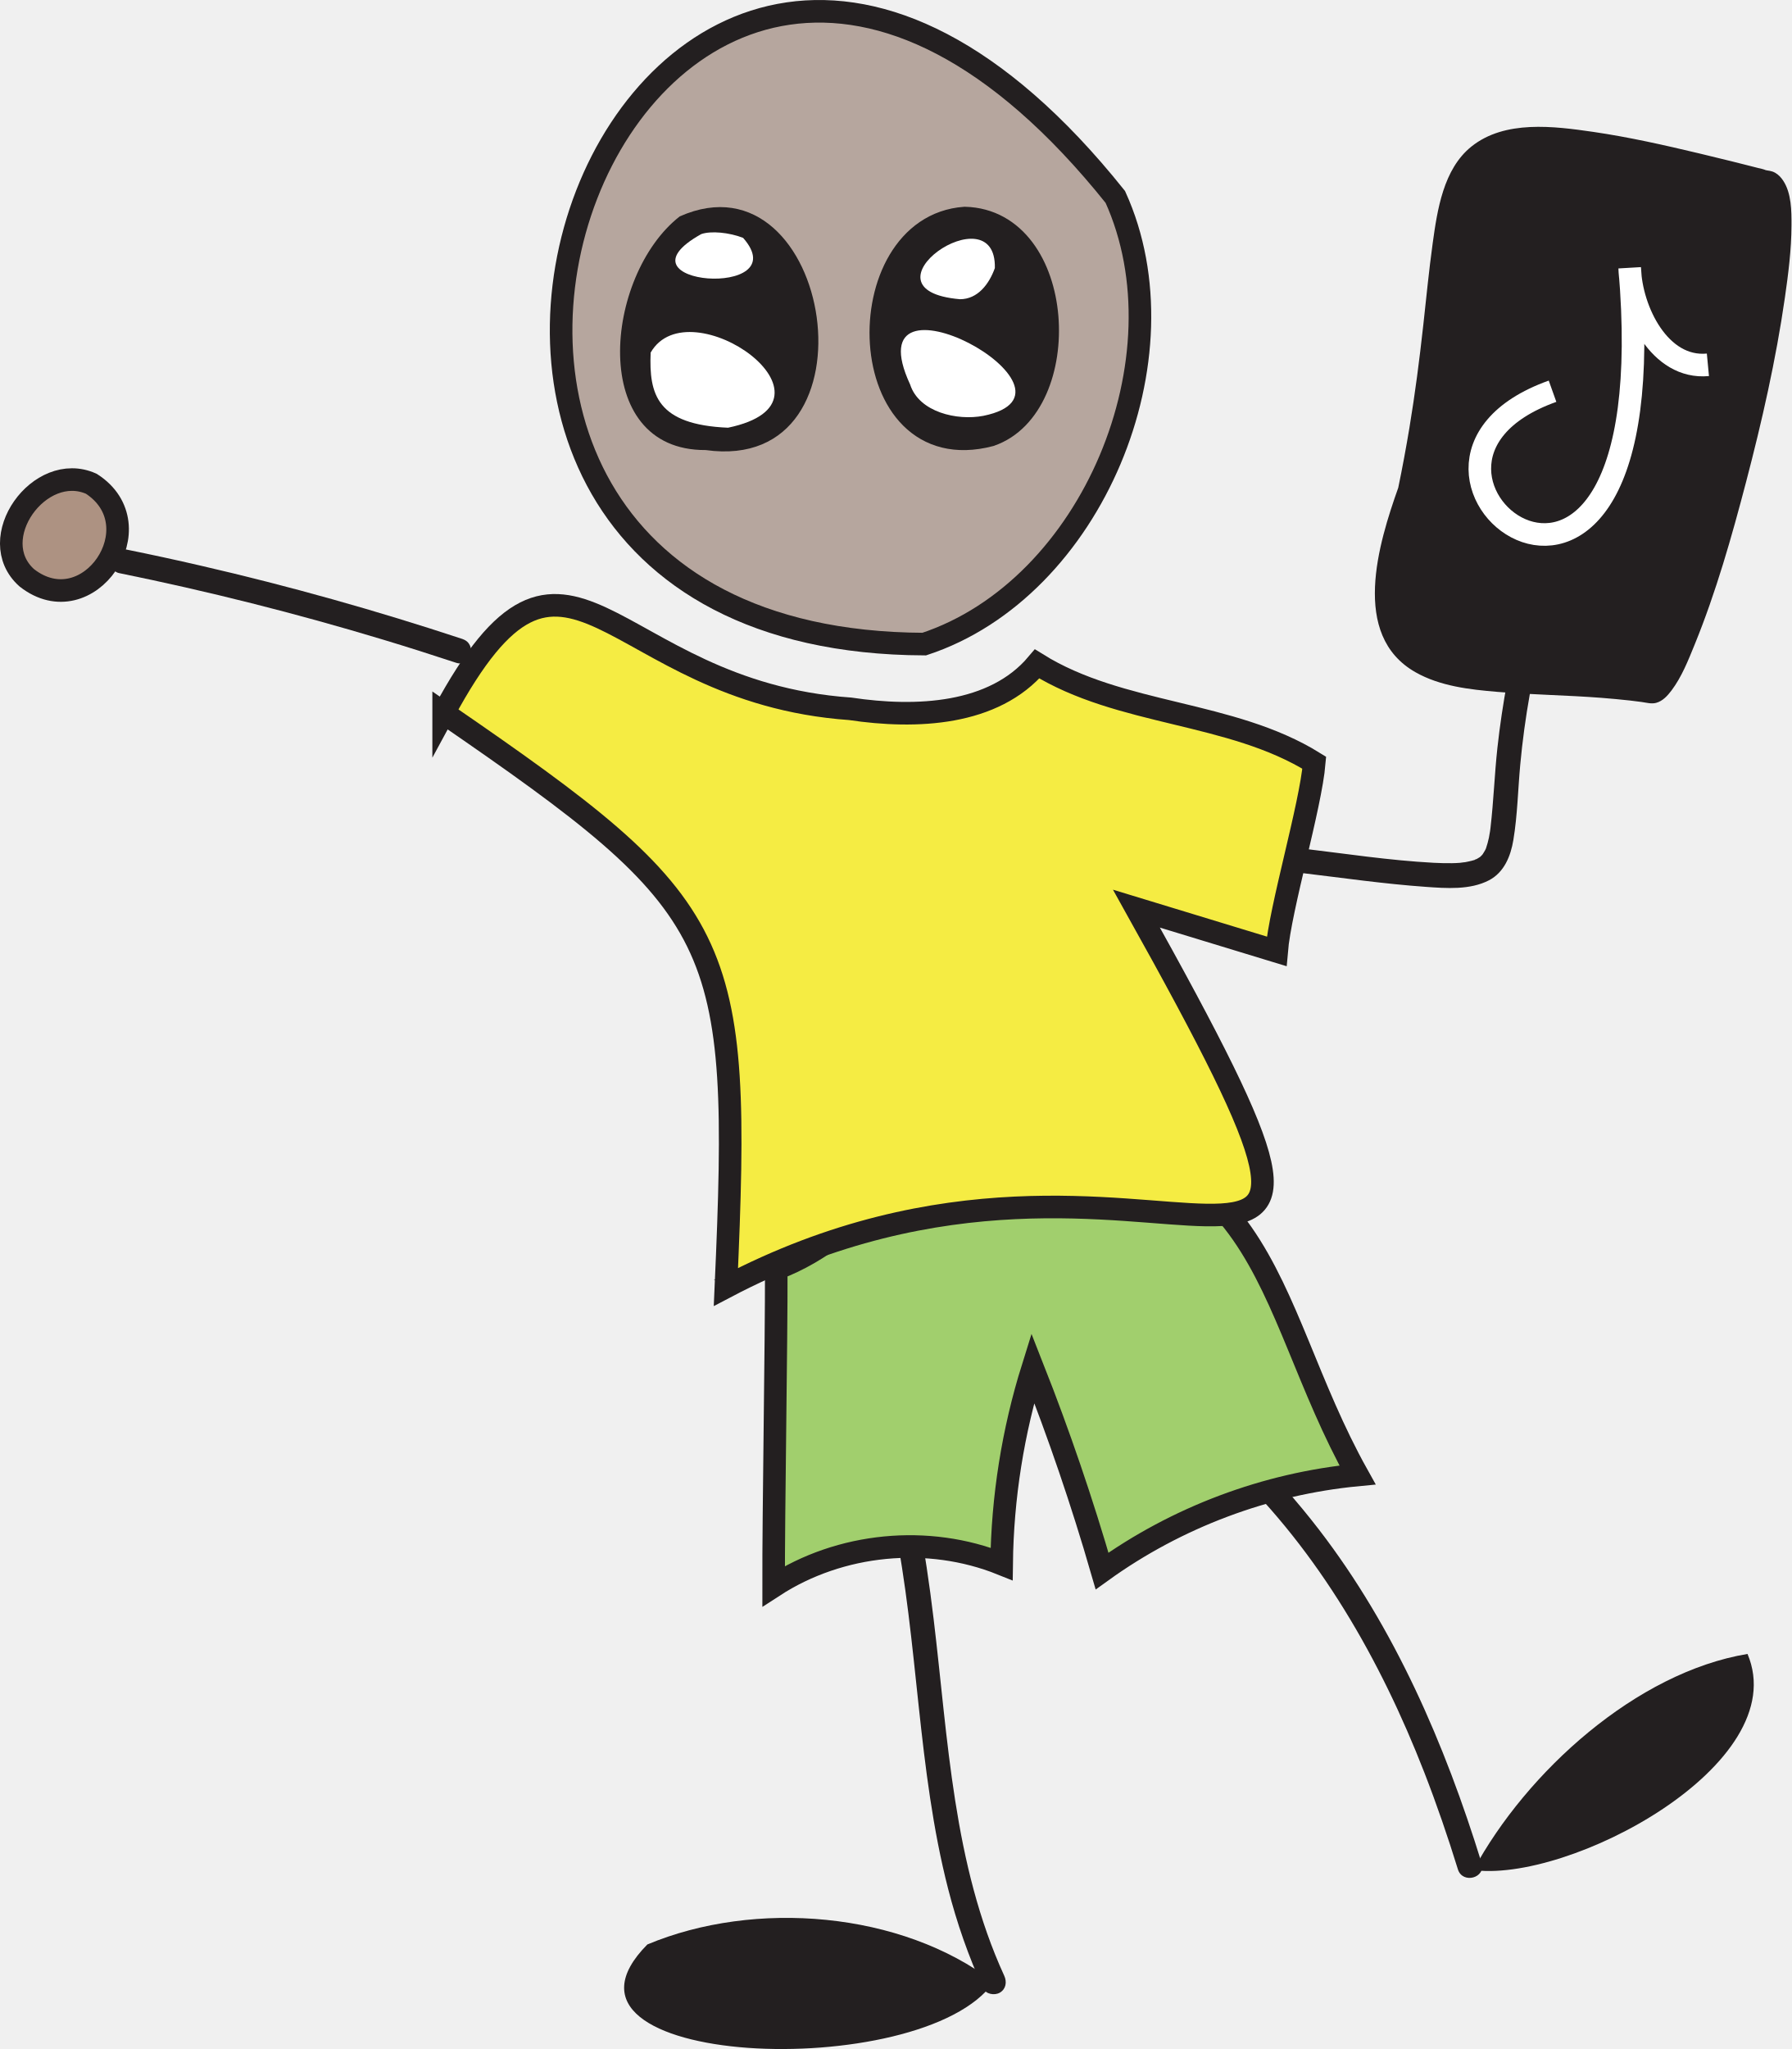
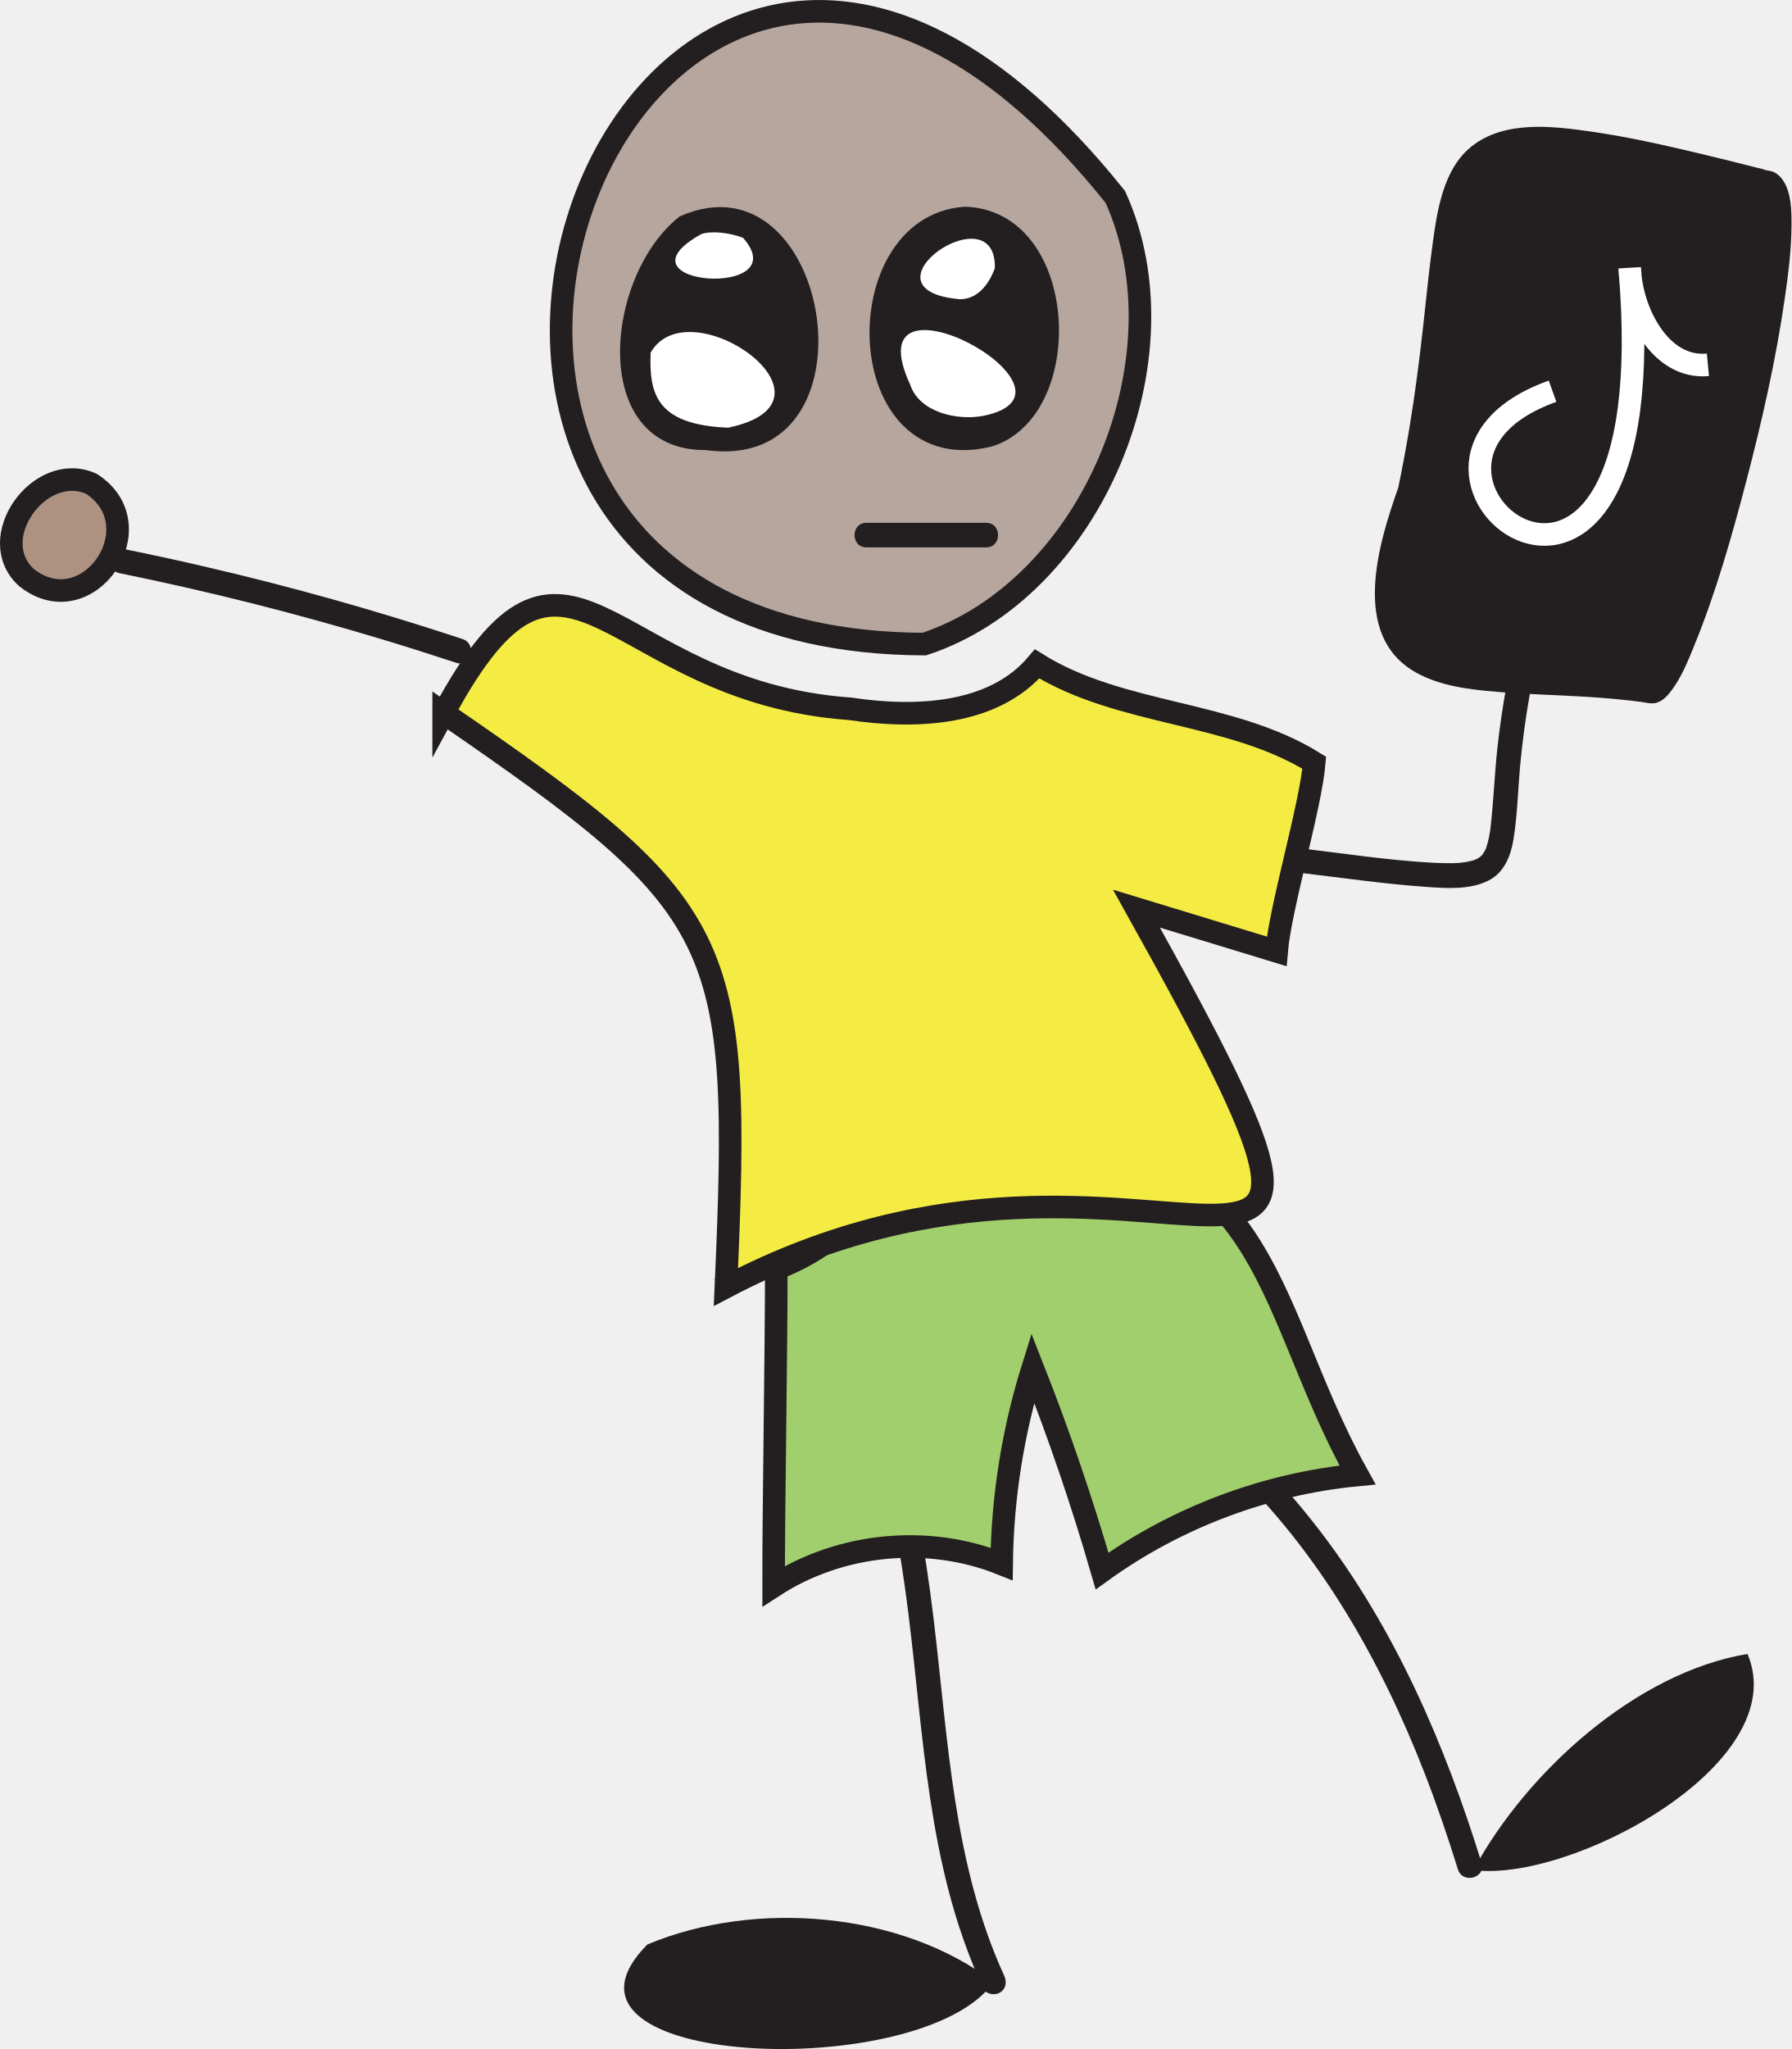
<svg xmlns="http://www.w3.org/2000/svg" id="Layer_2" data-name="Layer 2" viewBox="0 0 364.95 417.31">
  <defs>
    <style>
      .cls-1 {
        fill: #ad9282;
      }

      .cls-1, .cls-2, .cls-3, .cls-4, .cls-5 {
        stroke-width: 4.6px;
      }

      .cls-1, .cls-2, .cls-3, .cls-4, .cls-5, .cls-6 {
        stroke-miterlimit: 10;
      }

      .cls-1, .cls-3, .cls-4, .cls-5, .cls-6 {
        stroke: #231f20;
      }

      .cls-2 {
        fill: none;
        stroke: #fff;
      }

      .cls-3, .cls-7 {
        fill: #231f20;
      }

      .cls-8 {
        fill: #fff;
      }

      .cls-8, .cls-7 {
        stroke-width: 0px;
      }

      .cls-4 {
        fill: #f5ec43;
      }

      .cls-5 {
        fill: #b6a69e;
      }

      .cls-6 {
        fill: #a1cf6d;
        stroke-width: 4.6px;
      }
    </style>
  </defs>
  <g id="Layer_3" data-name="Layer 3">
    <g>
-       <path class="cls-1" d="m5.47,117.69c-8.88-7.89,2.62-23.89,13.14-19.16,13.2,8.53-.67,28.9-13.14,19.16Z" />
      <g>
-         <g>
-           <path class="cls-7" d="m250.79,298.96c17.92,17.14,30.44,39.1,39.38,62.06,2.52,6.48,4.78,13.06,6.83,19.7.95,3.06,5.78,1.76,4.82-1.33-7.45-24.11-17.67-47.8-33.15-67.9-4.39-5.7-9.15-11.09-14.35-16.06-2.33-2.22-5.87,1.31-3.54,3.54h0Z" />
-           <path class="cls-7" d="m182.1,309.97c5.02,24.72,4.76,50.27,11.06,74.76,1.78,6.93,4.13,13.69,7.11,20.2.56,1.23,2.34,1.53,3.42.9,1.26-.74,1.46-2.19.9-3.42-10.43-22.75-11.44-48.19-14.39-72.64-.85-7.07-1.86-14.13-3.28-21.12-.27-1.32-1.84-2.09-3.08-1.75-1.38.38-2.02,1.75-1.75,3.08h0Z" />
-           <path class="cls-6" d="m158.14,258.4c.03,15.27-.57,49.37-.54,64.64,13.56-8.81,31.45-10.55,46.45-4.52.16-13.53,2.3-27.03,6.34-39.94,5.35,13.56,10.07,27.38,14.12,41.38,15.22-10.95,33.38-17.77,52.04-19.56-20.07-35.95-16.74-71.71-77.59-70.58-12.66,2.37-22.09,21.59-40.83,28.58Z" />
-           <path class="cls-4" d="m90.38,145.2c57.94,39.8,60.69,45.44,57.5,116.91,88.14-46.3,144.98,32.91,83.64-77.05,9.52,2.9,19.03,5.8,28.55,8.7.75-8.93,6.92-29.49,7.67-38.42-17.02-10.59-39.44-9.53-56.46-20.12-8.8,10.44-24.58,11.16-38.09,9.14-49.92-3.52-57.45-46.14-82.81.85Z" />
-           <path class="cls-7" d="m202.43,403.67c-18.81-14.39-48.67-16.82-70.55-7.65-24.94,25.2,56.07,28.4,70.55,7.65Z" />
-           <path class="cls-7" d="m300.14,380.91c10.84-20.09,33.23-40.3,55.86-44.06,9.52,22.49-36.7,46.97-56.25,43.96" />
-         </g>
+         <path class="cls-1" d="m5.47,117.69c-8.88-7.89,2.62-23.89,13.14-19.16,13.2,8.53-.67,28.9-13.14,19.16Z" />
        <g>
          <g>
+             <path class="cls-7" d="m250.79,298.96c17.92,17.14,30.44,39.1,39.38,62.06,2.52,6.48,4.78,13.06,6.83,19.7.95,3.06,5.78,1.76,4.82-1.33-7.45-24.11-17.67-47.8-33.15-67.9-4.39-5.7-9.15-11.09-14.35-16.06-2.33-2.22-5.87,1.31-3.54,3.54h0Z" />
+             <path class="cls-7" d="m182.1,309.97c5.02,24.72,4.76,50.27,11.06,74.76,1.78,6.93,4.13,13.69,7.11,20.2.56,1.23,2.34,1.53,3.42.9,1.26-.74,1.46-2.19.9-3.42-10.43-22.75-11.44-48.19-14.39-72.64-.85-7.07-1.86-14.13-3.28-21.12-.27-1.32-1.84-2.09-3.08-1.75-1.38.38-2.02,1.75-1.75,3.08h0Z" />
+             <path class="cls-6" d="m158.14,258.4c.03,15.27-.57,49.37-.54,64.64,13.56-8.81,31.45-10.55,46.45-4.52.16-13.53,2.3-27.03,6.34-39.94,5.35,13.56,10.07,27.38,14.12,41.38,15.22-10.95,33.38-17.77,52.04-19.56-20.07-35.95-16.74-71.71-77.59-70.58-12.66,2.37-22.09,21.59-40.83,28.58Z" />
+             <path class="cls-4" d="m90.38,145.2c57.94,39.8,60.69,45.44,57.5,116.91,88.14-46.3,144.98,32.91,83.64-77.05,9.52,2.9,19.03,5.8,28.55,8.7.75-8.93,6.92-29.49,7.67-38.42-17.02-10.59-39.44-9.53-56.46-20.12-8.8,10.44-24.58,11.16-38.09,9.14-49.92-3.52-57.45-46.14-82.81.85Z" />
+             <path class="cls-7" d="m202.43,403.67c-18.81-14.39-48.67-16.82-70.55-7.65-24.94,25.2,56.07,28.4,70.55,7.65Z" />
+             <path class="cls-7" d="m300.14,380.91c10.84-20.09,33.23-40.3,55.86-44.06,9.52,22.49-36.7,46.97-56.25,43.96" />
+           </g>
+           <g>
            <g>
-               <path class="cls-5" d="m227.21,40.11c14.83,32.61-4.7,79.78-38.93,91.07-137.68-.58-58.68-213.15,38.93-91.07Z" />
-               <path class="cls-3" d="m201.72,88.63c17.18-5.89,15.47-43.67-5.17-44.22-24.18,1.73-22.98,51.59,5.17,44.22Z" />
+               <g>
+                 <path class="cls-5" d="m227.21,40.11c14.83,32.61-4.7,79.78-38.93,91.07-137.68-.58-58.68-213.15,38.93-91.07Z" />
+                 <path class="cls-3" d="m201.72,88.63c17.18-5.89,15.47-43.67-5.17-44.22-24.18,1.73-22.98,51.59,5.17,44.22Z" />
+               </g>
+               <path class="cls-7" d="m138.48,44.07c-15.42,12.03-18.74,47.72,5.27,47.59,36.27,5.09,25.82-61.4-5.27-47.59Z" />
+               <path class="cls-8" d="m148.31,87.11c25.64-5.34-7.92-28.95-15.76-15.3-.36,8.56,1.3,14.69,15.76,15.3Z" />
+               <path class="cls-8" d="m142.85,47.68c-18.79,10.49,19.57,13.31,8.53.76-2.84-1.1-6.56-1.46-8.53-.76Z" />
            </g>
-             <path class="cls-7" d="m138.48,44.07c-15.42,12.03-18.74,47.72,5.27,47.59,36.27,5.09,25.82-61.4-5.27-47.59Z" />
-             <path class="cls-8" d="m148.31,87.11c25.64-5.34-7.92-28.95-15.76-15.3-.36,8.56,1.3,14.69,15.76,15.3Z" />
-             <path class="cls-8" d="m142.85,47.68c-18.79,10.49,19.57,13.31,8.53.76-2.84-1.1-6.56-1.46-8.53-.76Z" />
+             <path class="cls-8" d="m185.41,78.31c1.82,5.66,9.6,7.41,14.92,6.38,24.07-4.89-27.03-32.52-14.92-6.38Z" />
+             <path class="cls-8" d="m202.67,54.6c.37-15.77-28.87,4.46-7.11,6.34,3.64,0,5.95-3.11,7.11-6.34Z" />
          </g>
-           <path class="cls-8" d="m185.41,78.31c1.82,5.66,9.6,7.41,14.92,6.38,24.07-4.89-27.03-32.52-14.92-6.38Z" />
-           <path class="cls-8" d="m202.67,54.6c.37-15.77-28.87,4.46-7.11,6.34,3.64,0,5.95-3.11,7.11-6.34Z" />
-         </g>
-         <path class="cls-7" d="m265.01,177.78c8.46,1.01,16.93,2.24,25.43,2.84,4.19.3,9.05.67,12.9-1.34,3.1-1.62,4.42-4.94,4.96-8.21.84-5.05.93-10.22,1.4-15.31.89-9.66,2.62-19.23,5.17-28.98.82-3.12-4.01-4.44-4.82-1.33-2.31,8.82-4,17.78-5,26.85-.59,5.39-.77,10.82-1.4,16.21-.03.25-.06.49-.09.74.06-.56.05-.36-.01.04-.07.44-.14.88-.23,1.31-.15.74-.36,1.45-.59,2.16-.2.62.05-.07.02-.03-.08.13-.13.28-.2.42-.15.3-.36.57-.52.86-.23.43.47-.48.11-.13-.11.11-.2.24-.31.35-.09.09-.19.17-.28.27-.49.51.4-.21.02,0-.26.14-.49.33-.76.46-.11.06-.33.11-.42.2.3-.3.5-.17-.02-.01-.75.23-1.49.37-2.25.52.97-.19-.41.03-.74.06-.53.04-1.06.06-1.58.07-1.25.02-2.5-.02-3.74-.08-9.04-.48-18.06-1.87-27.05-2.94-1.34-.16-2.5,1.26-2.5,2.5,0,1.48,1.15,2.34,2.5,2.5h0Z" />
-         <path class="cls-7" d="m94.24,130.15c-17.52-5.79-35.31-10.79-53.29-14.93-5.1-1.18-10.22-2.29-15.36-3.33-1.32-.27-2.7.38-3.08,1.75-.34,1.23.42,2.8,1.75,3.08,18.09,3.68,36,8.19,53.67,13.52,5.01,1.51,10.01,3.1,14.98,4.74,3.06,1.01,4.37-3.81,1.33-4.82h0Z" />
-         <g>
+           <path class="cls-7" d="m265.01,177.78c8.46,1.01,16.93,2.24,25.43,2.84,4.19.3,9.05.67,12.9-1.34,3.1-1.62,4.42-4.94,4.96-8.21.84-5.05.93-10.22,1.4-15.31.89-9.66,2.62-19.23,5.17-28.98.82-3.12-4.01-4.44-4.82-1.33-2.31,8.82-4,17.78-5,26.85-.59,5.39-.77,10.82-1.4,16.21-.03.25-.06.49-.09.74.06-.56.05-.36-.01.04-.07.44-.14.88-.23,1.31-.15.74-.36,1.45-.59,2.16-.2.62.05-.07.02-.03-.08.13-.13.28-.2.42-.15.3-.36.57-.52.86-.23.43.47-.48.11-.13-.11.11-.2.24-.31.35-.09.09-.19.17-.28.27-.49.51.4-.21.02,0-.26.14-.49.33-.76.46-.11.06-.33.11-.42.2.3-.3.5-.17-.02-.01-.75.23-1.49.37-2.25.52.97-.19-.41.03-.74.06-.53.04-1.06.06-1.58.07-1.25.02-2.5-.02-3.74-.08-9.04-.48-18.06-1.87-27.05-2.94-1.34-.16-2.5,1.26-2.5,2.5,0,1.48,1.15,2.34,2.5,2.5h0Z" />
+           <path class="cls-7" d="m94.24,130.15c-17.52-5.79-35.31-10.79-53.29-14.93-5.1-1.18-10.22-2.29-15.36-3.33-1.32-.27-2.7.38-3.08,1.75-.34,1.23.42,2.8,1.75,3.08,18.09,3.68,36,8.19,53.67,13.52,5.01,1.51,10.01,3.1,14.98,4.74,3.06,1.01,4.37-3.81,1.33-4.82h0Z" />
          <g>
-             <path class="cls-7" d="m287.26,100c-16.84,47.32,15.06,35.55,49.29,40.78,8.23-1.06,34.86-103.99,22.83-103.68-80.04-20.52-57.71-6.79-72.12,62.89Z" />
-             <path class="cls-7" d="m284.85,99.33c-3.99,11.26-9.81,30.02,3.51,37.58,5.02,2.85,11.05,3.53,16.7,4,7.06.59,14.16.67,21.23,1.22,1.92.15,3.84.33,5.75.54.82.09,1.81.22,2.39.3.95.13,2,.44,2.95.18,1.36-.37,2.32-1.45,3.14-2.53,2.08-2.76,3.4-6.13,4.7-9.31,4.37-10.72,7.56-21.97,10.49-33.16,3.23-12.35,6.08-24.86,7.9-37.5.7-4.87,1.33-9.8,1.35-14.72.01-2.95,0-6.59-1.7-9.15-.42-.63-.97-1.23-1.64-1.6-.8-.44-1.33-.38-2.18-.58.58.14-.08-.08-.14-.1-.35-.13-.75-.19-1.12-.28-.55-.14-1.1-.28-1.65-.42-1.24-.31-2.48-.63-3.73-.94-2.22-.55-4.44-1.09-6.66-1.62-7.14-1.7-14.32-3.32-21.58-4.38-8-1.16-18-2.47-24.81,2.99-5.72,4.59-6.95,12.92-7.89,19.73-.76,5.53-1.3,11.08-1.91,16.62-.81,7.28-1.64,13.75-2.83,20.96-.68,4.07-1.43,8.13-2.27,12.17-.27,1.32.38,2.7,1.75,3.08,1.24.34,2.8-.42,3.08-1.75,2.37-11.47,4.01-23.06,5.3-34.7.47-4.26.9-8.52,1.42-12.78.06-.46.11-.91.17-1.37.03-.21.05-.42.08-.62.08-.6-.06.43.04-.3.12-.84.24-1.67.37-2.51.25-1.57.53-3.13.89-4.68.3-1.33.66-2.65,1.11-3.94.1-.29.21-.58.32-.87.05-.13.11-.26.16-.39.18-.47-.26.55,0,0s.5-1.07.78-1.58.58-.96.89-1.42c.07-.1.15-.2.22-.3.05-.07-.42.5-.1.13.18-.21.35-.42.54-.63.36-.39.75-.75,1.15-1.1.59-.52-.4.25.19-.15.23-.15.46-.32.69-.46.46-.28.93-.52,1.41-.76.66-.33-.5.17.27-.11.29-.1.58-.21.87-.3.6-.19,1.21-.35,1.82-.47.29-.06.59-.12.89-.17.17-.03.35-.05.52-.08.39-.07-.61.06.01,0,3.4-.33,6.79-.2,10.18.15.5.05,1,.11,1.5.17.28.03.55.07.83.1.05,0,.4.05.09.01-.36-.05.24.03.3.04,1.15.16,2.3.34,3.45.53,2.55.43,5.09.92,7.62,1.44,6.38,1.32,12.72,2.85,19.04,4.43,1.88.47,3.75,1,5.64,1.43.43.1.89.1,1.32.2-1.11-.25-.44-.06-.2.03-.92-.34-.44-.2-.2-.03-.67-.46-.37-.31-.13-.05.31.34-.35-.67-.08-.08.07.16.17.34.26.49.21.33-.12-.34-.12-.29,0,.08.08.22.11.3.07.22.14.43.2.66.13.49.19.99.29,1.49.07.38-.07-.72-.03-.18.01.13.03.26.04.39.03.32.06.63.08.95.04.68.06,1.35.07,2.03.03,3.42-.28,6.84-.67,10.23-.05.45-.11.9-.16,1.35-.03.26-.07.53-.1.79-.02.13-.03.27-.05.4.03-.2.05-.36,0-.06-.15,1.07-.3,2.13-.47,3.2-.35,2.26-.73,4.52-1.14,6.77-1.79,9.82-4.04,19.56-6.57,29.22-2.36,8.99-4.95,17.93-8.08,26.69-.63,1.77-1.28,3.52-1.98,5.26-.14.36-.29.72-.43,1.07-.08.2-.16.4-.25.59-.15.36.2-.45-.05.12-.3.69-.6,1.39-.92,2.07-.52,1.13-1.08,2.25-1.71,3.32-.25.43-.52.86-.8,1.27-.25.35-.51.53-.03.06-.14.14-.25.31-.38.45-.11.12-.24.22-.34.34-.38.43.53-.35.13-.1-.65.41.63-.09-.06.02h1.33c-6.48-.98-13.01-1.44-19.55-1.75-5.57-.27-11.17-.42-16.71-1.13.55.07-.28-.04-.42-.06-.28-.04-.57-.09-.85-.13-.59-.1-1.17-.2-1.75-.32-1.07-.21-2.13-.47-3.17-.78-.51-.15-1.01-.32-1.51-.5-.23-.08-.45-.17-.68-.26-.5-.19.29.15-.3-.13-.87-.42-1.73-.87-2.53-1.42-.18-.13-.36-.26-.54-.39.44.33.06.04-.13-.12-.37-.32-.72-.66-1.05-1.02-.15-.16-.29-.33-.43-.49-.07-.08-.14-.17-.2-.25.04.05.33.47.1.11-.26-.39-.53-.78-.76-1.19-.11-.2-.22-.4-.32-.6-.04-.08-.34-.76-.2-.41s-.13-.37-.16-.45c-.1-.29-.2-.58-.28-.87-.14-.49-.26-.99-.36-1.5-.05-.26-.09-.53-.13-.8-.06-.37.05.43,0,.05-.02-.18-.04-.35-.06-.53-.3-3.28.05-6.36.63-9.36.88-4.56,2.26-9.01,3.81-13.39.45-1.27-.51-2.74-1.75-3.08-1.38-.38-2.62.47-3.08,1.75Z" />
+             <g>
+               <path class="cls-7" d="m287.26,100c-16.84,47.32,15.06,35.55,49.29,40.78,8.23-1.06,34.86-103.99,22.83-103.68-80.04-20.52-57.71-6.79-72.12,62.89Z" />
+               <path class="cls-7" d="m284.85,99.33c-3.99,11.26-9.81,30.02,3.51,37.58,5.02,2.85,11.05,3.53,16.7,4,7.06.59,14.16.67,21.23,1.22,1.92.15,3.84.33,5.75.54.82.09,1.81.22,2.39.3.95.13,2,.44,2.95.18,1.36-.37,2.32-1.45,3.14-2.53,2.08-2.76,3.4-6.13,4.7-9.31,4.37-10.72,7.56-21.97,10.49-33.16,3.23-12.35,6.08-24.86,7.9-37.5.7-4.87,1.33-9.8,1.35-14.72.01-2.95,0-6.59-1.7-9.15-.42-.63-.97-1.23-1.64-1.6-.8-.44-1.33-.38-2.18-.58.58.14-.08-.08-.14-.1-.35-.13-.75-.19-1.12-.28-.55-.14-1.1-.28-1.65-.42-1.24-.31-2.48-.63-3.73-.94-2.22-.55-4.44-1.09-6.66-1.62-7.14-1.7-14.32-3.32-21.58-4.38-8-1.16-18-2.47-24.81,2.99-5.72,4.59-6.95,12.92-7.89,19.73-.76,5.53-1.3,11.08-1.91,16.62-.81,7.28-1.64,13.75-2.83,20.96-.68,4.07-1.43,8.13-2.27,12.17-.27,1.32.38,2.7,1.75,3.08,1.24.34,2.8-.42,3.08-1.75,2.37-11.47,4.01-23.06,5.3-34.7.47-4.26.9-8.52,1.42-12.78.06-.46.11-.91.17-1.37.03-.21.05-.42.08-.62.08-.6-.06.43.04-.3.12-.84.24-1.67.37-2.51.25-1.57.53-3.13.89-4.68.3-1.33.66-2.65,1.11-3.94.1-.29.21-.58.32-.87.05-.13.11-.26.16-.39.18-.47-.26.55,0,0s.5-1.07.78-1.58.58-.96.89-1.42c.07-.1.15-.2.22-.3.05-.07-.42.5-.1.13.18-.21.35-.42.54-.63.36-.39.75-.75,1.15-1.1.59-.52-.4.25.19-.15.23-.15.46-.32.69-.46.46-.28.93-.52,1.41-.76.66-.33-.5.17.27-.11.29-.1.58-.21.87-.3.6-.19,1.21-.35,1.82-.47.29-.06.59-.12.89-.17.17-.03.35-.05.52-.08.39-.07-.61.06.01,0,3.4-.33,6.79-.2,10.18.15.5.05,1,.11,1.5.17.28.03.55.07.83.1.05,0,.4.05.09.01-.36-.05.24.03.3.04,1.15.16,2.3.34,3.45.53,2.55.43,5.09.92,7.62,1.44,6.38,1.32,12.72,2.85,19.04,4.43,1.88.47,3.75,1,5.64,1.43.43.1.89.1,1.32.2-1.11-.25-.44-.06-.2.03-.92-.34-.44-.2-.2-.03-.67-.46-.37-.31-.13-.05.31.34-.35-.67-.08-.08.07.16.17.34.26.49.21.33-.12-.34-.12-.29,0,.08.08.22.11.3.07.22.14.43.2.66.13.49.19.99.29,1.49.07.38-.07-.72-.03-.18.01.13.03.26.04.39.03.32.06.63.08.95.04.68.06,1.35.07,2.03.03,3.42-.28,6.84-.67,10.23-.05.45-.11.9-.16,1.35-.03.26-.07.53-.1.79-.02.13-.03.27-.05.4.03-.2.05-.36,0-.06-.15,1.07-.3,2.13-.47,3.2-.35,2.26-.73,4.52-1.14,6.77-1.79,9.82-4.04,19.56-6.57,29.22-2.36,8.99-4.95,17.93-8.08,26.69-.63,1.77-1.28,3.52-1.98,5.26-.14.36-.29.72-.43,1.07-.08.2-.16.4-.25.59-.15.36.2-.45-.05.12-.3.69-.6,1.39-.92,2.07-.52,1.13-1.08,2.25-1.71,3.32-.25.43-.52.86-.8,1.27-.25.35-.51.53-.03.06-.14.14-.25.31-.38.45-.11.12-.24.22-.34.34-.38.43.53-.35.13-.1-.65.41.63-.09-.06.02h1.33c-6.48-.98-13.01-1.44-19.55-1.75-5.57-.27-11.17-.42-16.71-1.13.55.07-.28-.04-.42-.06-.28-.04-.57-.09-.85-.13-.59-.1-1.17-.2-1.75-.32-1.07-.21-2.13-.47-3.17-.78-.51-.15-1.01-.32-1.51-.5-.23-.08-.45-.17-.68-.26-.5-.19.29.15-.3-.13-.87-.42-1.73-.87-2.53-1.42-.18-.13-.36-.26-.54-.39.44.33.06.04-.13-.12-.37-.32-.72-.66-1.05-1.02-.15-.16-.29-.33-.43-.49-.07-.08-.14-.17-.2-.25.04.05.33.47.1.11-.26-.39-.53-.78-.76-1.19-.11-.2-.22-.4-.32-.6-.04-.08-.34-.76-.2-.41s-.13-.37-.16-.45c-.1-.29-.2-.58-.28-.87-.14-.49-.26-.99-.36-1.5-.05-.26-.09-.53-.13-.8-.06-.37.05.43,0,.05-.02-.18-.04-.35-.06-.53-.3-3.28.05-6.36.63-9.36.88-4.56,2.26-9.01,3.81-13.39.45-1.27-.51-2.74-1.75-3.08-1.38-.38-2.62.47-3.08,1.75Z" />
+             </g>
+             <path class="cls-2" d="m347.93,74.3c-9.86.93-15.66-11.08-15.93-19.7,8.09,93.97-59.35,40.66-15.72,25.08" />
          </g>
-           <path class="cls-2" d="m347.93,74.3c-9.86.93-15.66-11.08-15.93-19.7,8.09,93.97-59.35,40.66-15.72,25.08" />
        </g>
      </g>
+       <path class="cls-7" d="m176.5,111.48c8.14,0,16.27,0,24.41,0,3.22,0,3.22-5,0-5-8.14,0-16.27,0-24.41,0-3.22,0-3.22,5,0,5h0Z" />
    </g>
  </g>
</svg>
